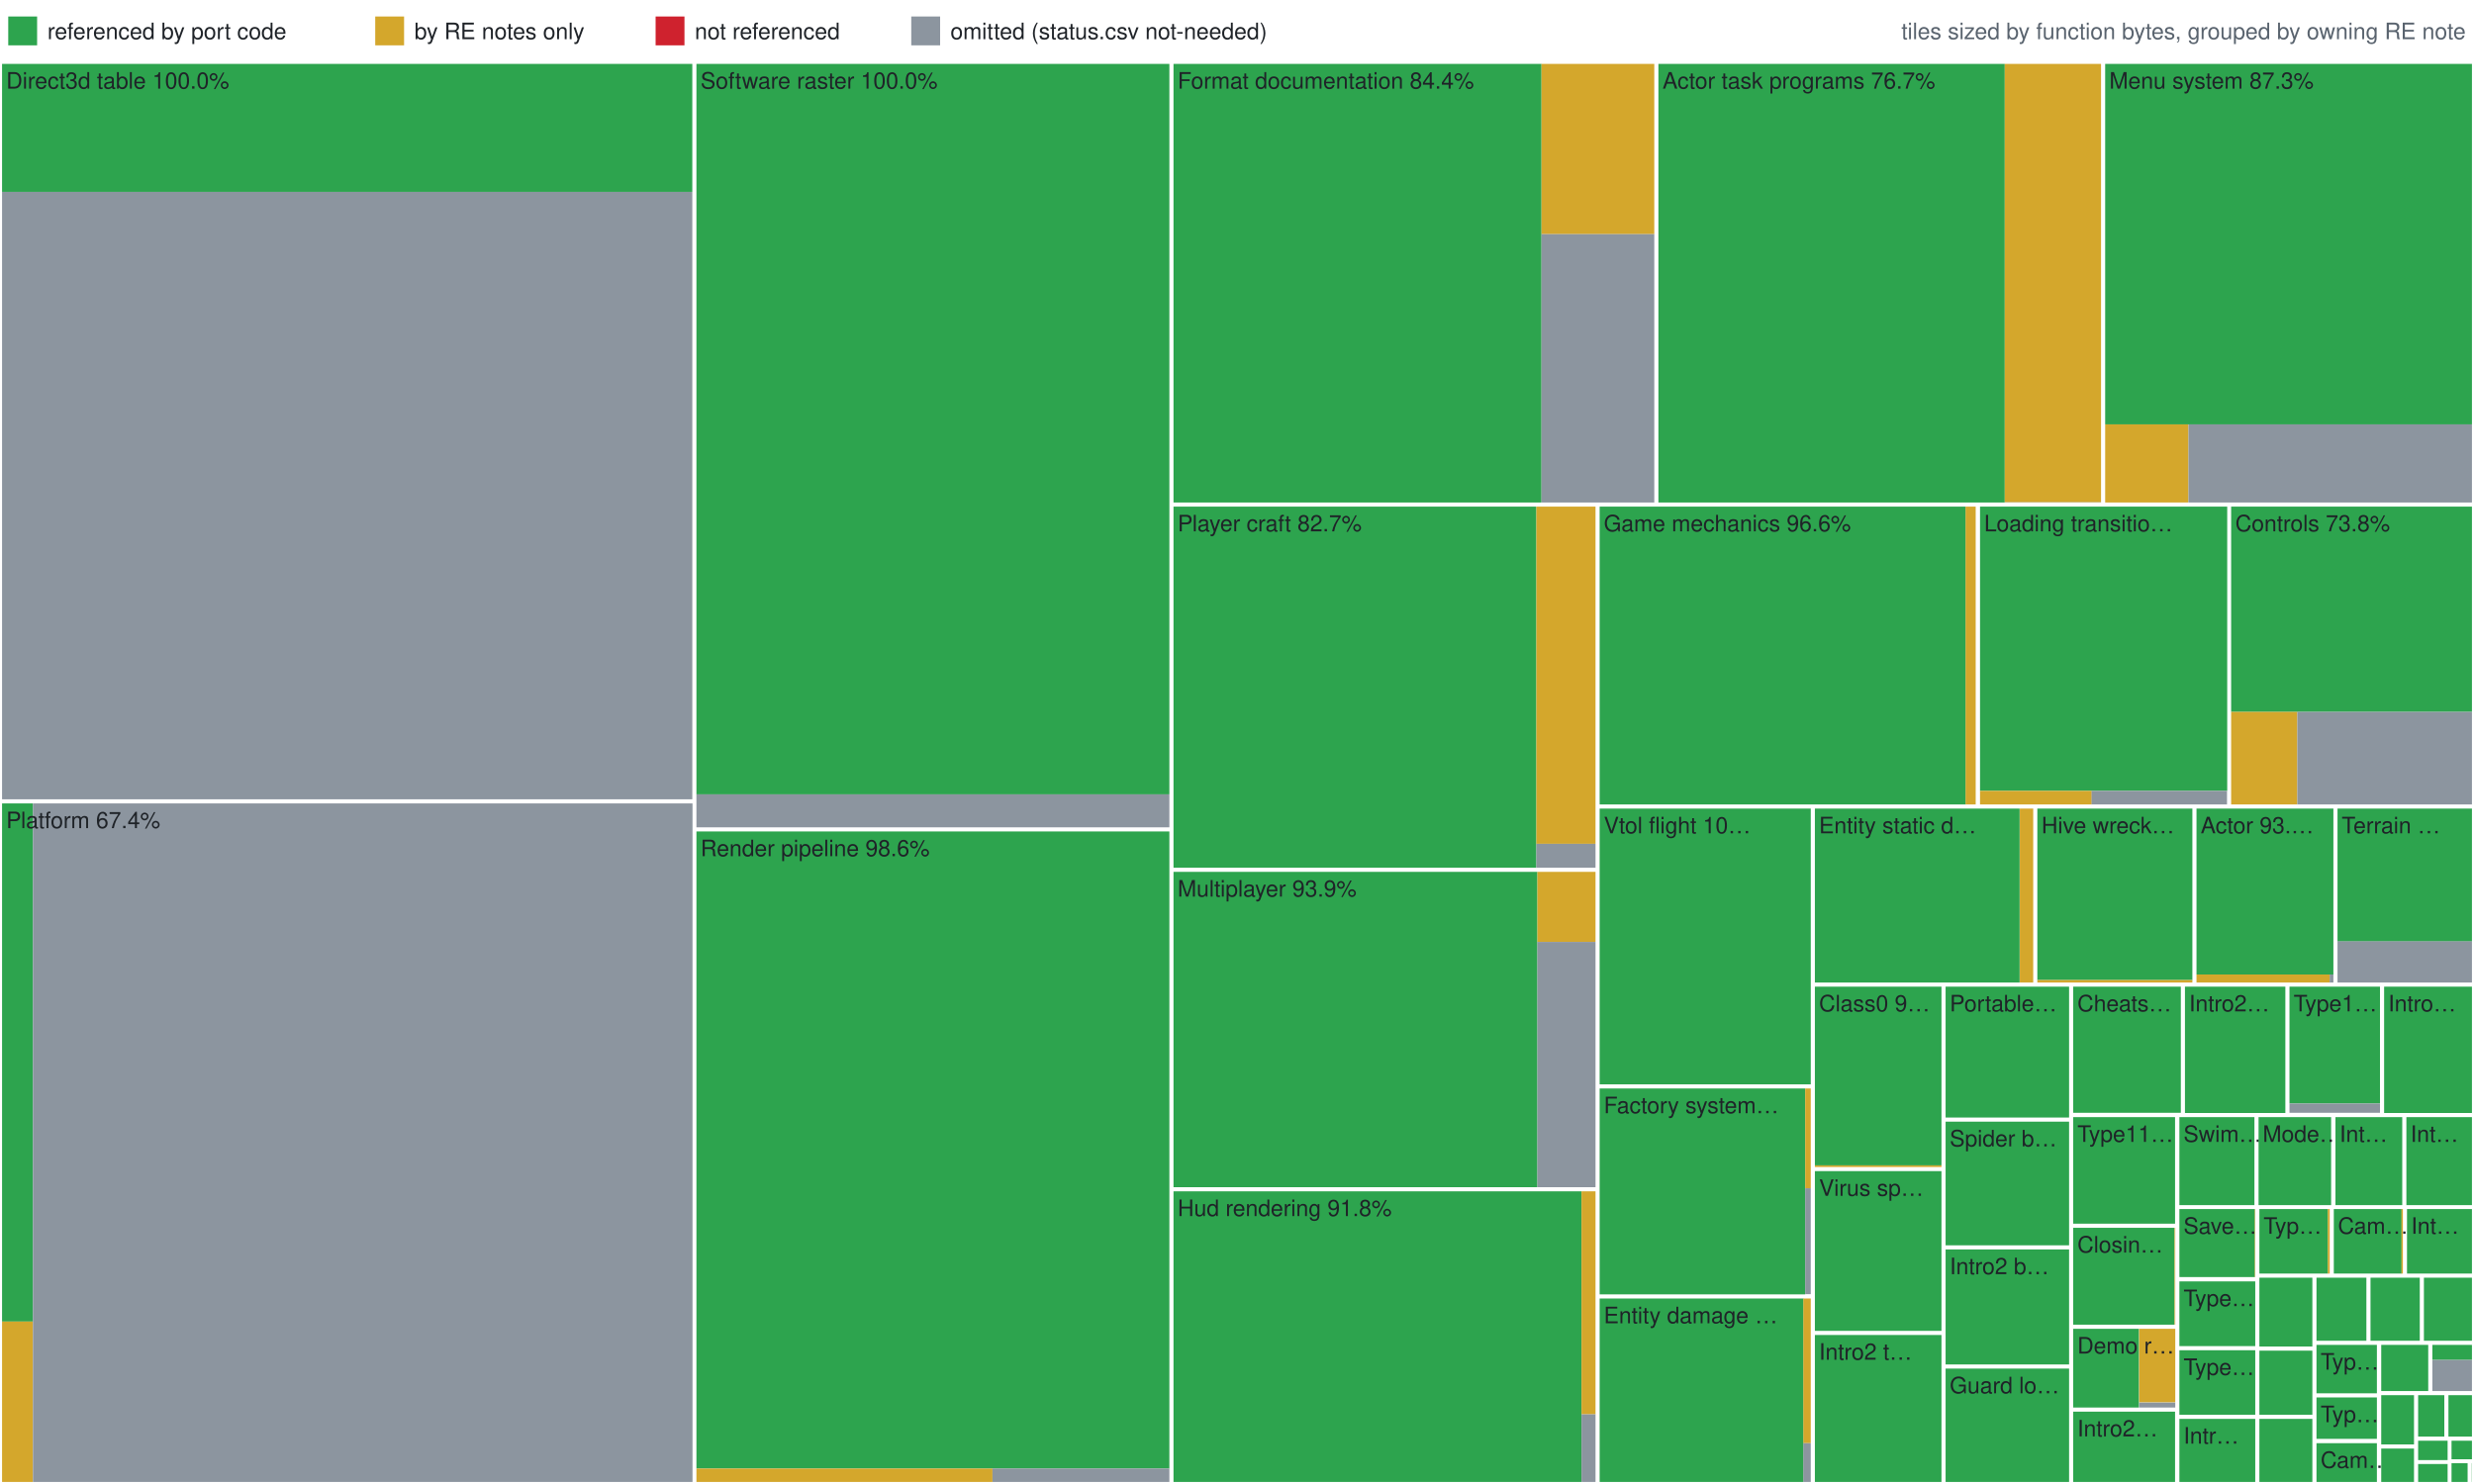
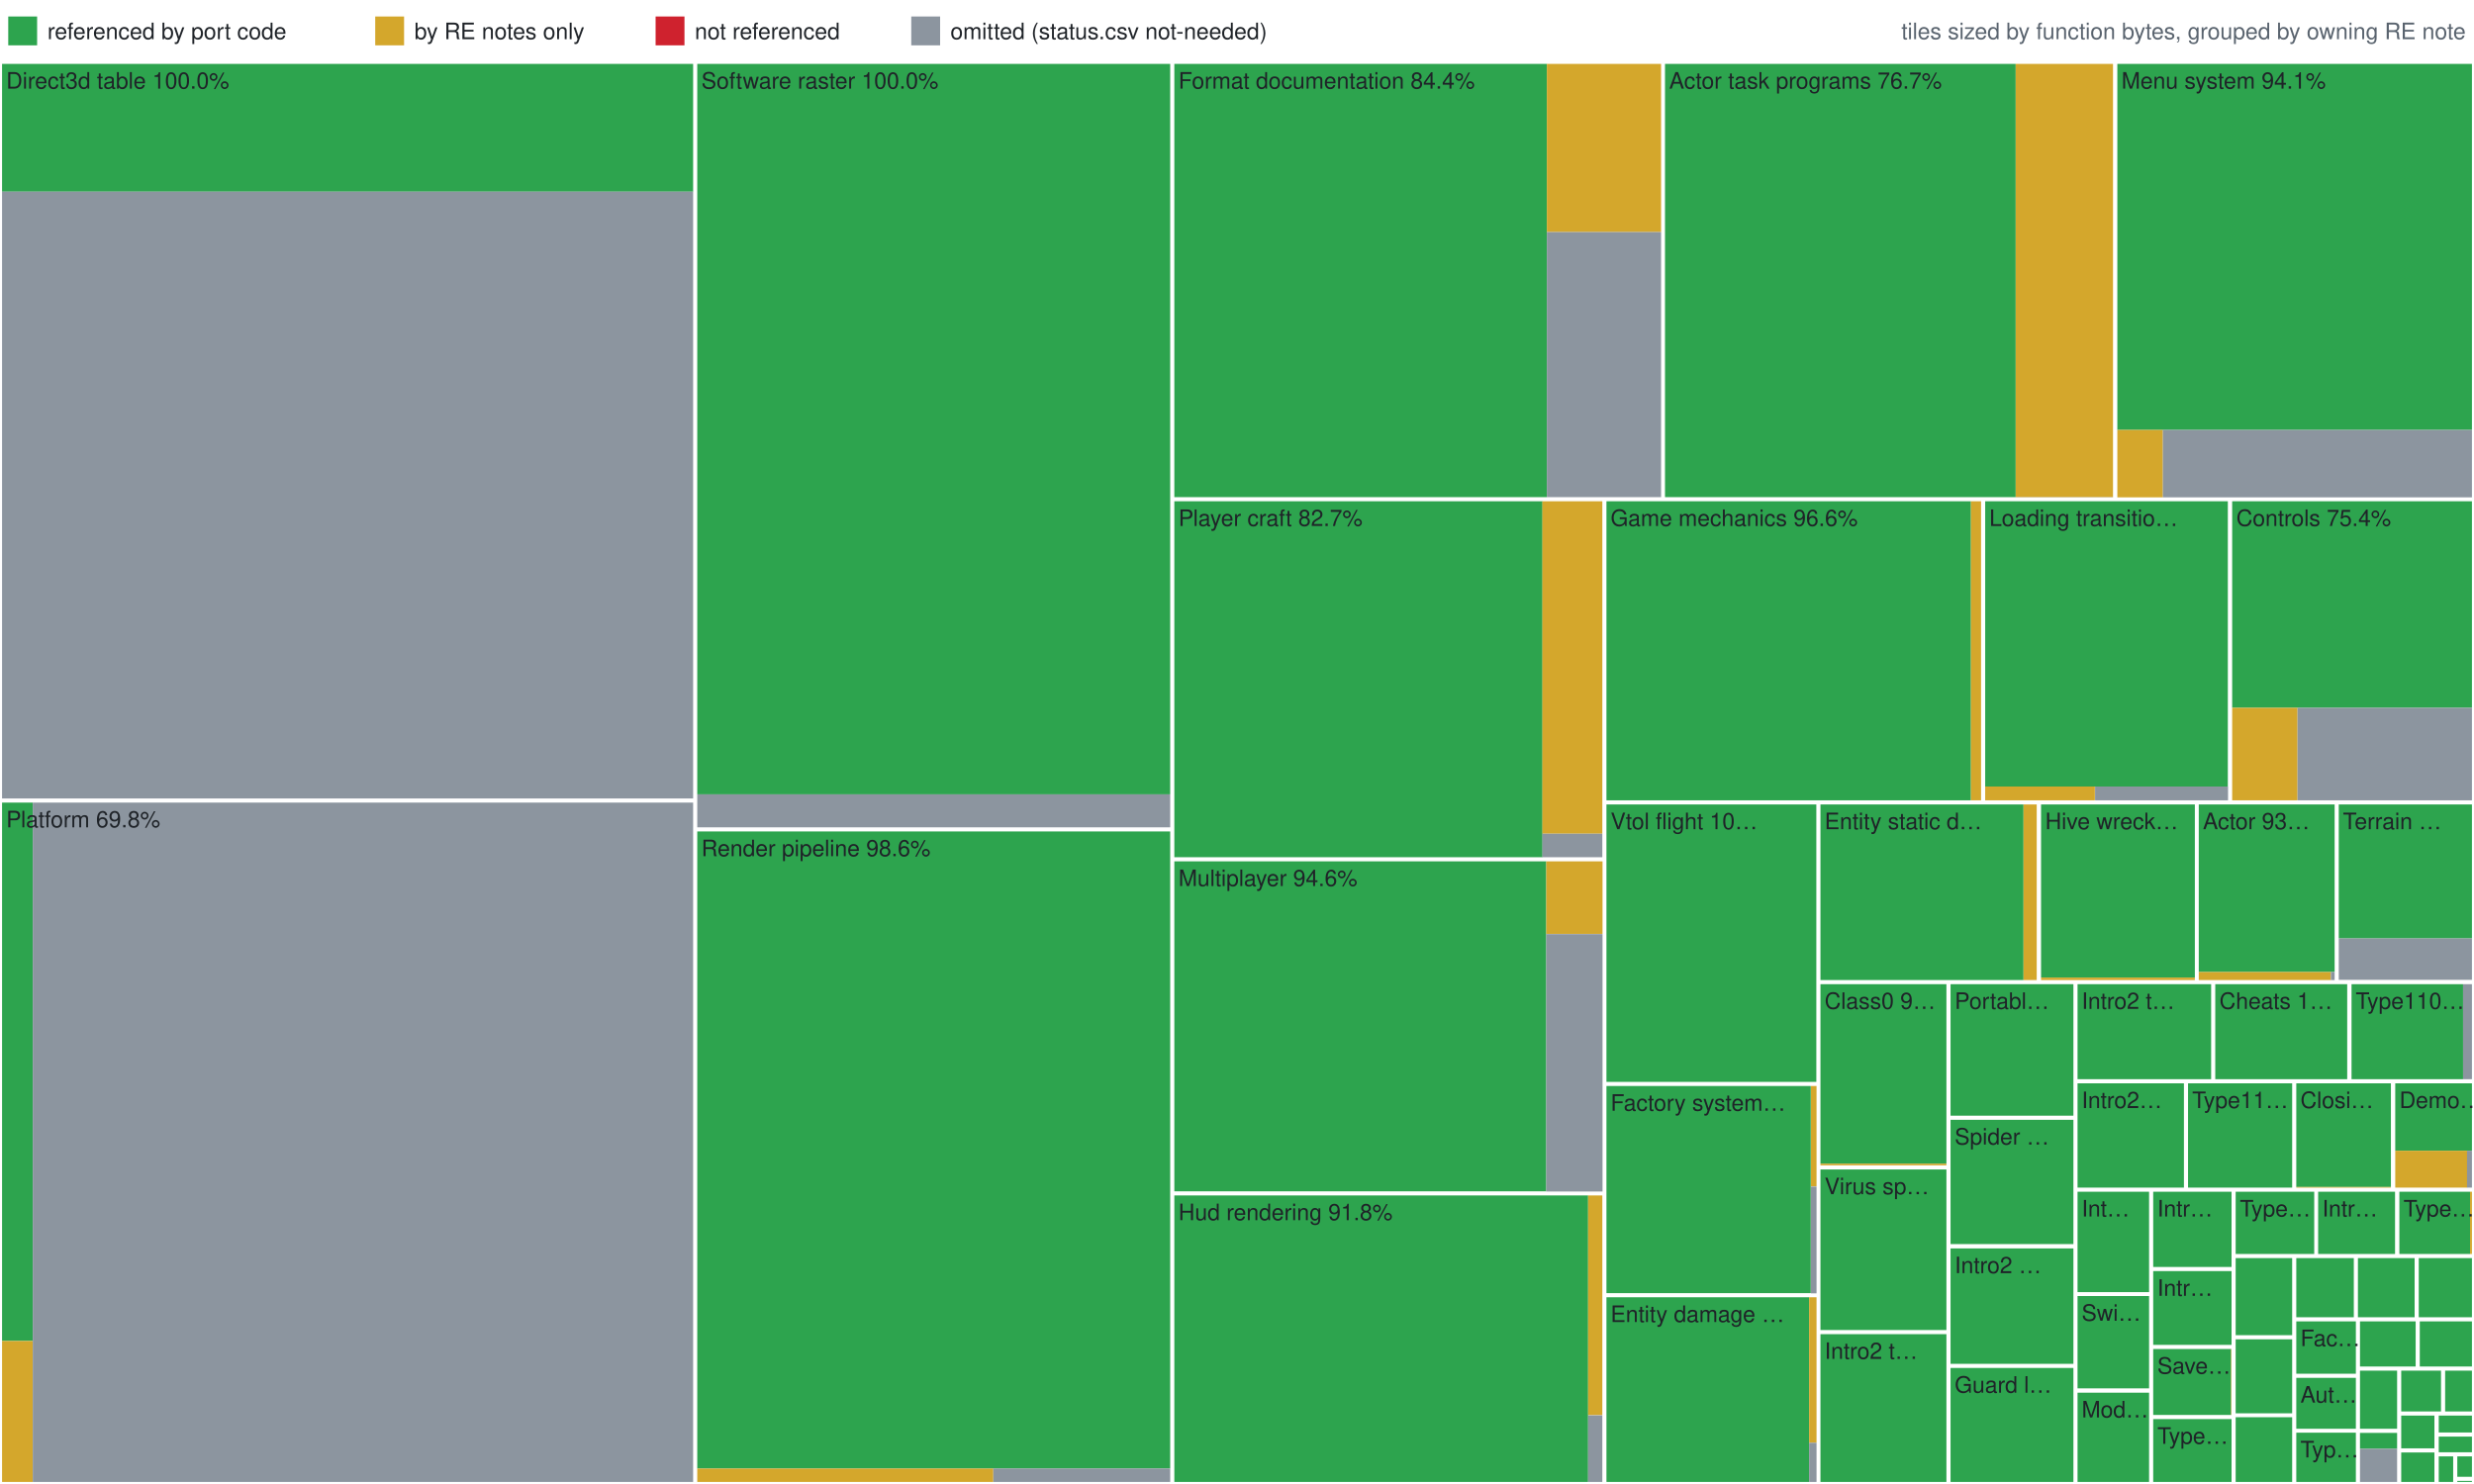
<svg xmlns="http://www.w3.org/2000/svg" width="1200" height="720" viewBox="0 0 1200 720" font-family="Segoe UI, Helvetica, Arial, sans-serif" font-size="11">
  <rect width="1200" height="720" fill="#ffffff" />
  <rect x="4" y="8" width="14" height="14" fill="#2da44e" />
  <text x="23" y="19" fill="#1f2328">referenced by port code</text>
  <rect x="182" y="8" width="14" height="14" fill="#d4a72c" />
  <text x="201" y="19" fill="#1f2328">by RE notes only</text>
  <rect x="318" y="8" width="14" height="14" fill="#cf222e" />
  <text x="337" y="19" fill="#1f2328">not referenced</text>
  <rect x="442" y="8" width="14" height="14" fill="#8c959f" />
  <text x="461" y="19" fill="#1f2328">omitted (status.csv not-needed)</text>
  <text x="1196" y="19" fill="#59636e" text-anchor="end">tiles sized by function bytes, grouped by owning RE note</text>
  <g>
-     <rect x="1" y="31" width="334.8" height="62.1" fill="#2da44e" />
-     <rect x="1" y="93.1" width="334.8" height="294.7" fill="#8c959f" />
+     <rect x="1" y="31" width="335.2" height="62" fill="#2da44e" />
+     <rect x="1" y="93" width="335.2" height="294.4" fill="#8c959f" />
    <text x="3" y="43" fill="#1f2328">Direct3d table 100.0%</text>
  </g>
  <g>
-     <rect x="1" y="389.8" width="15" height="251.4" fill="#2da44e" />
-     <rect x="1" y="641.2" width="15" height="77.8" fill="#d4a72c" />
-     <rect x="16" y="389.8" width="319.9" height="329.2" fill="#8c959f" />
-     <text x="3" y="401.8" fill="#1f2328">Platform 67.4%</text>
-   </g>
-   <g>
-     <rect x="337.8" y="31" width="229.4" height="354.4" fill="#2da44e" />
-     <rect x="337.8" y="385.4" width="229.4" height="16" fill="#8c959f" />
-     <text x="339.8" y="43" fill="#1f2328">Software raster 100.0%</text>
-   </g>
-   <g>
-     <rect x="337.8" y="403.4" width="229.4" height="309.1" fill="#2da44e" />
-     <rect x="337.8" y="712.5" width="143.6" height="6.5" fill="#d4a72c" />
-     <rect x="481.4" y="712.5" width="85.8" height="6.5" fill="#8c959f" />
-     <text x="339.8" y="415.4" fill="#1f2328">Render pipeline 98.6%</text>
-   </g>
-   <g>
-     <rect x="569.2" y="31" width="178.5" height="212.8" fill="#2da44e" />
-     <rect x="747.7" y="31" width="54.7" height="82.6" fill="#d4a72c" />
-     <rect x="747.7" y="113.6" width="54.7" height="130.2" fill="#8c959f" />
-     <text x="571.2" y="43" fill="#1f2328">Format documentation 84.4%</text>
-   </g>
-   <g>
-     <rect x="804.4" y="31" width="168" height="212.8" fill="#2da44e" />
-     <rect x="972.4" y="31" width="46.7" height="212.7" fill="#d4a72c" />
-     <rect x="972.4" y="243.7" width="46.7" height="0.1" fill="#8c959f" />
-     <text x="806.4" y="43" fill="#1f2328">Actor task programs 76.7%</text>
-   </g>
-   <g>
-     <rect x="1021.1" y="31" width="177.9" height="174.9" fill="#2da44e" />
-     <rect x="1021.1" y="205.9" width="40.4" height="37.9" fill="#d4a72c" />
-     <rect x="1061.5" y="205.9" width="137.5" height="37.9" fill="#8c959f" />
-     <text x="1023.1" y="43" fill="#1f2328">Menu system 87.3%</text>
-   </g>
-   <g>
-     <rect x="569.2" y="245.8" width="176" height="175.2" fill="#2da44e" />
-     <rect x="745.2" y="245.8" width="28.7" height="163.6" fill="#d4a72c" />
-     <rect x="745.2" y="409.4" width="28.7" height="11.6" fill="#8c959f" />
-     <text x="571.2" y="257.8" fill="#1f2328">Player craft 82.7%</text>
-   </g>
-   <g>
-     <rect x="569.2" y="423" width="176.5" height="153" fill="#2da44e" />
-     <rect x="745.7" y="423" width="28.2" height="34" fill="#d4a72c" />
-     <rect x="745.7" y="457" width="28.2" height="119" fill="#8c959f" />
-     <text x="571.2" y="435" fill="#1f2328">Multiplayer 93.9%</text>
-   </g>
-   <g>
-     <rect x="569.2" y="578" width="197.9" height="141" fill="#2da44e" />
-     <rect x="767.1" y="578" width="6.8" height="108.2" fill="#d4a72c" />
-     <rect x="767.1" y="686.2" width="6.8" height="32.8" fill="#8c959f" />
-     <text x="571.2" y="590" fill="#1f2328">Hud rendering 91.8%</text>
-   </g>
-   <g>
-     <rect x="775.9" y="245.8" width="177.6" height="144.5" fill="#2da44e" />
-     <rect x="953.4" y="245.8" width="4.9" height="144.5" fill="#d4a72c" />
-     <text x="777.9" y="257.8" fill="#1f2328">Game mechanics 96.6%</text>
-   </g>
-   <g>
-     <rect x="960.4" y="245.8" width="119.9" height="137.9" fill="#2da44e" />
-     <rect x="960.4" y="383.7" width="54.2" height="6.6" fill="#d4a72c" />
-     <rect x="1014.5" y="383.7" width="65.7" height="6.6" fill="#8c959f" />
-     <text x="962.4" y="257.8" fill="#1f2328">Loading transitio…</text>
-   </g>
-   <g>
-     <rect x="1082.2" y="245.8" width="116.8" height="99.6" fill="#2da44e" />
-     <rect x="1082.2" y="345.4" width="32.1" height="44.9" fill="#d4a72c" />
-     <rect x="1114.3" y="345.4" width="84.7" height="44.9" fill="#8c959f" />
-     <text x="1084.2" y="257.8" fill="#1f2328">Controls 73.8%</text>
-   </g>
-   <g>
-     <rect x="775.9" y="392.3" width="102.4" height="133.8" fill="#2da44e" />
-     <text x="777.9" y="404.3" fill="#1f2328">Vtol flight 10…</text>
-   </g>
-   <g>
-     <rect x="775.9" y="528.1" width="99.7" height="99.9" fill="#2da44e" />
-     <rect x="875.6" y="528.1" width="2.7" height="48.4" fill="#d4a72c" />
-     <rect x="875.6" y="576.5" width="2.7" height="51.4" fill="#8c959f" />
-     <text x="777.9" y="540.1" fill="#1f2328">Factory system…</text>
-   </g>
-   <g>
-     <rect x="775.9" y="630" width="98.9" height="89" fill="#2da44e" />
-     <rect x="874.7" y="630" width="3.6" height="70.2" fill="#d4a72c" />
-     <rect x="874.7" y="700.2" width="3.6" height="18.8" fill="#8c959f" />
-     <text x="777.9" y="642" fill="#1f2328">Entity damage …</text>
-   </g>
-   <g>
-     <rect x="880.3" y="392.3" width="99.3" height="84.4" fill="#2da44e" />
-     <rect x="979.7" y="392.3" width="6.5" height="84.4" fill="#d4a72c" />
-     <text x="882.3" y="404.3" fill="#1f2328">Entity static d…</text>
-   </g>
-   <g>
-     <rect x="988.2" y="392.3" width="75.2" height="83.2" fill="#2da44e" />
-     <rect x="988.2" y="475.5" width="75.2" height="1.2" fill="#d4a72c" />
-     <text x="990.2" y="404.3" fill="#1f2328">Hive wreck…</text>
-   </g>
-   <g>
-     <rect x="1065.4" y="392.3" width="66.4" height="80.5" fill="#2da44e" />
-     <rect x="1065.4" y="472.8" width="64.7" height="3.9" fill="#d4a72c" />
-     <rect x="1130" y="472.8" width="1.8" height="3.9" fill="#8c959f" />
-     <text x="1067.4" y="404.3" fill="#1f2328">Actor 93.…</text>
-   </g>
-   <g>
-     <rect x="1133.8" y="392.3" width="65.2" height="64.5" fill="#2da44e" />
-     <rect x="1133.8" y="456.7" width="65.2" height="20" fill="#8c959f" />
-     <text x="1135.8" y="404.3" fill="#1f2328">Terrain …</text>
-   </g>
-   <g>
-     <rect x="880.3" y="478.7" width="61.4" height="86.7" fill="#2da44e" />
-     <rect x="880.3" y="565.4" width="61.4" height="0.8" fill="#d4a72c" />
-     <text x="882.3" y="490.7" fill="#1f2328">Class0 9…</text>
-   </g>
-   <g>
-     <rect x="880.3" y="568.2" width="61.4" height="77.5" fill="#2da44e" />
-     <text x="882.3" y="580.2" fill="#1f2328">Virus sp…</text>
-   </g>
-   <g>
-     <rect x="880.3" y="647.7" width="61.4" height="71.3" fill="#2da44e" />
-     <text x="882.3" y="659.7" fill="#1f2328">Intro2 t…</text>
-   </g>
-   <g>
-     <rect x="943.7" y="478.7" width="59.9" height="63.5" fill="#2da44e" />
-     <text x="945.7" y="490.7" fill="#1f2328">Portable…</text>
-   </g>
-   <g>
-     <rect x="943.7" y="544.2" width="59.9" height="60" fill="#2da44e" />
-     <text x="945.7" y="556.2" fill="#1f2328">Spider b…</text>
-   </g>
-   <g>
-     <rect x="943.7" y="606.2" width="59.9" height="55.8" fill="#2da44e" />
-     <text x="945.7" y="618.2" fill="#1f2328">Intro2 b…</text>
-   </g>
-   <g>
-     <rect x="943.7" y="664" width="59.9" height="55" fill="#2da44e" />
-     <text x="945.7" y="676" fill="#1f2328">Guard lo…</text>
-   </g>
-   <g>
-     <rect x="1005.6" y="478.7" width="52.2" height="61.2" fill="#2da44e" />
-     <rect x="1005.6" y="539.9" width="52.2" height="0" fill="#8c959f" />
-     <text x="1007.6" y="490.7" fill="#1f2328">Cheats…</text>
-   </g>
-   <g>
-     <rect x="1059.8" y="478.7" width="48.7" height="61.3" fill="#2da44e" />
-     <text x="1061.8" y="490.7" fill="#1f2328">Intro2…</text>
-   </g>
-   <g>
-     <rect x="1110.5" y="478.7" width="43.9" height="56.7" fill="#2da44e" />
-     <rect x="1110.5" y="535.4" width="43.9" height="4.5" fill="#8c959f" />
-     <text x="1112.5" y="490.7" fill="#1f2328">Type1…</text>
-   </g>
-   <g>
-     <rect x="1156.4" y="478.7" width="42.6" height="61.3" fill="#2da44e" />
-     <text x="1158.4" y="490.7" fill="#1f2328">Intro…</text>
-   </g>
-   <g>
-     <rect x="1005.6" y="542" width="49.4" height="51.7" fill="#2da44e" />
-     <text x="1007.6" y="554" fill="#1f2328">Type11…</text>
-   </g>
-   <g>
-     <rect x="1005.6" y="595.7" width="49.1" height="47" fill="#2da44e" />
-     <rect x="1054.8" y="595.7" width="0.3" height="47" fill="#d4a72c" />
-     <text x="1007.6" y="607.7" fill="#1f2328">Closin…</text>
-   </g>
-   <g>
-     <rect x="1005.6" y="644.7" width="31.9" height="38.2" fill="#2da44e" />
-     <rect x="1037.6" y="644.7" width="17.5" height="35.7" fill="#d4a72c" />
-     <rect x="1037.6" y="680.5" width="17.5" height="2.4" fill="#8c959f" />
-     <text x="1007.6" y="656.7" fill="#1f2328">Demo r…</text>
-   </g>
-   <g>
-     <rect x="1005.6" y="684.9" width="49.4" height="34.1" fill="#2da44e" />
-     <text x="1007.6" y="696.9" fill="#1f2328">Intro2…</text>
-   </g>
-   <g>
-     <rect x="1057.1" y="542" width="36.4" height="42.7" fill="#2da44e" />
-     <text x="1059.1" y="554" fill="#1f2328">Swim…</text>
-   </g>
-   <g>
-     <rect x="1095.5" y="542" width="35.2" height="42.7" fill="#2da44e" />
-     <text x="1097.5" y="554" fill="#1f2328">Mode…</text>
-   </g>
-   <g>
-     <rect x="1132.8" y="542" width="32.4" height="42.7" fill="#2da44e" />
-     <text x="1134.8" y="554" fill="#1f2328">Int…</text>
-   </g>
-   <g>
-     <rect x="1167.2" y="542" width="31.8" height="42.7" fill="#2da44e" />
-     <text x="1169.2" y="554" fill="#1f2328">Int…</text>
-   </g>
-   <g>
-     <rect x="1057.1" y="586.6" width="36.6" height="33" fill="#2da44e" />
-     <rect x="1093.7" y="586.6" width="0.2" height="33" fill="#d4a72c" />
-     <text x="1059.1" y="598.6" fill="#1f2328">Save…</text>
-   </g>
-   <g>
-     <rect x="1057.1" y="621.7" width="36.8" height="31.4" fill="#2da44e" />
-     <text x="1059.1" y="633.7" fill="#1f2328">Type…</text>
-   </g>
-   <g>
-     <rect x="1057.1" y="655.1" width="36.8" height="31.3" fill="#2da44e" />
-     <text x="1059.1" y="667.1" fill="#1f2328">Type…</text>
-   </g>
-   <g>
-     <rect x="1057.1" y="688.4" width="36.8" height="30.6" fill="#2da44e" />
-     <text x="1059.1" y="700.4" fill="#1f2328">Intr…</text>
-   </g>
-   <g>
-     <rect x="1095.9" y="586.6" width="33.2" height="31.3" fill="#2da44e" />
-     <rect x="1129.1" y="586.6" width="0.9" height="31.3" fill="#d4a72c" />
-     <text x="1097.9" y="598.6" fill="#1f2328">Typ…</text>
-   </g>
-   <g>
-     <rect x="1132" y="586.6" width="32.9" height="31.3" fill="#2da44e" />
-     <rect x="1164.8" y="586.6" width="0.7" height="31.3" fill="#d4a72c" />
-     <text x="1134" y="598.6" fill="#1f2328">Cam…</text>
-   </g>
-   <g>
-     <rect x="1167.5" y="586.6" width="31.5" height="31.3" fill="#2da44e" />
-     <text x="1169.5" y="598.6" fill="#1f2328">Int…</text>
-   </g>
-   <g>
-     <rect x="1095.9" y="619.9" width="25.7" height="33.4" fill="#2da44e" />
-   </g>
-   <g>
-     <rect x="1095.9" y="655.3" width="25.7" height="31.1" fill="#2da44e" />
-   </g>
-   <g>
-     <rect x="1095.9" y="688.4" width="25.7" height="30.6" fill="#2da44e" />
-   </g>
-   <g>
-     <rect x="1123.6" y="619.9" width="24.2" height="30.6" fill="#2da44e" />
-   </g>
-   <g>
-     <rect x="1149.8" y="619.9" width="23.9" height="30.6" fill="#2da44e" />
-   </g>
-   <g>
-     <rect x="1175.7" y="619.9" width="23.3" height="30.6" fill="#2da44e" />
-   </g>
-   <g>
-     <rect x="1123.6" y="652.5" width="29.3" height="23.5" fill="#2da44e" />
-     <text x="1125.6" y="664.5" fill="#1f2328">Typ…</text>
-   </g>
-   <g>
-     <rect x="1123.6" y="678" width="29.3" height="20.1" fill="#2da44e" />
-     <text x="1125.6" y="690" fill="#1f2328">Typ…</text>
-   </g>
-   <g>
-     <rect x="1123.6" y="700.2" width="29.3" height="18.8" fill="#2da44e" />
-     <text x="1125.6" y="712.2" fill="#1f2328">Cam…</text>
-   </g>
-   <g>
-     <rect x="1155" y="652.5" width="22.8" height="22.4" fill="#2da44e" />
-   </g>
-   <g>
-     <rect x="1179.8" y="652.5" width="19.2" height="7.3" fill="#2da44e" />
-     <rect x="1179.8" y="659.8" width="19.2" height="15.1" fill="#8c959f" />
-   </g>
-   <g>
-     <rect x="1155" y="676.9" width="15.9" height="23.9" fill="#2da44e" />
-   </g>
-   <g>
-     <rect x="1155" y="702.8" width="15.9" height="16.2" fill="#2da44e" />
-   </g>
-   <g>
-     <rect x="1172.9" y="676.9" width="12.7" height="20.1" fill="#2da44e" />
-   </g>
-   <g>
-     <rect x="1187.6" y="676.9" width="11.4" height="20.1" fill="#2da44e" />
-   </g>
-   <g>
-     <rect x="1172.9" y="699" width="14.3" height="9.4" fill="#2da44e" />
-   </g>
-   <g>
-     <rect x="1172.9" y="710.3" width="14.3" height="8.7" fill="#2da44e" />
-   </g>
-   <g>
-     <rect x="1189.1" y="699" width="9.9" height="9" fill="#2da44e" />
-   </g>
-   <g>
-     <rect x="1189.1" y="709.9" width="7.8" height="9.1" fill="#2da44e" />
-   </g>
-   <g>
-     <rect x="1198.9" y="709.9" width="0.1" height="9.1" fill="#2da44e" />
+     <rect x="1" y="389.4" width="14.9" height="261.2" fill="#2da44e" />
+     <rect x="1" y="650.6" width="14.9" height="68.4" fill="#d4a72c" />
+     <rect x="15.9" y="389.4" width="320.3" height="329.6" fill="#8c959f" />
+     <text x="3" y="401.4" fill="#1f2328">Platform 69.8%</text>
+   </g>
+   <g>
+     <rect x="338.2" y="31" width="229.4" height="354.4" fill="#2da44e" />
+     <rect x="338.2" y="385.4" width="229.4" height="16" fill="#8c959f" />
+     <text x="340.2" y="43" fill="#1f2328">Software raster 100.0%</text>
+   </g>
+   <g>
+     <rect x="338.2" y="403.4" width="229.4" height="309.1" fill="#2da44e" />
+     <rect x="338.2" y="712.5" width="143.6" height="6.5" fill="#d4a72c" />
+     <rect x="481.8" y="712.5" width="85.8" height="6.5" fill="#8c959f" />
+     <text x="340.2" y="415.4" fill="#1f2328">Render pipeline 98.6%</text>
+   </g>
+   <g>
+     <rect x="569.6" y="31" width="180.7" height="210.2" fill="#2da44e" />
+     <rect x="750.3" y="31" width="55.4" height="81.6" fill="#d4a72c" />
+     <rect x="750.3" y="112.6" width="55.4" height="128.6" fill="#8c959f" />
+     <text x="571.6" y="43" fill="#1f2328">Format documentation 84.4%</text>
+   </g>
+   <g>
+     <rect x="807.6" y="31" width="170.1" height="210.2" fill="#2da44e" />
+     <rect x="977.7" y="31" width="47.2" height="210.2" fill="#d4a72c" />
+     <rect x="977.7" y="241.2" width="47.2" height="0.1" fill="#8c959f" />
+     <text x="809.6" y="43" fill="#1f2328">Actor task programs 76.7%</text>
+   </g>
+   <g>
+     <rect x="1027" y="31" width="172" height="177.6" fill="#2da44e" />
+     <rect x="1027" y="208.6" width="22.1" height="32.7" fill="#d4a72c" />
+     <rect x="1049.1" y="208.6" width="149.9" height="32.7" fill="#8c959f" />
+     <text x="1029" y="43" fill="#1f2328">Menu system 94.1%</text>
+   </g>
+   <g>
+     <rect x="569.6" y="243.2" width="178.6" height="172.7" fill="#2da44e" />
+     <rect x="748.1" y="243.2" width="29.1" height="161.3" fill="#d4a72c" />
+     <rect x="748.1" y="404.5" width="29.1" height="11.4" fill="#8c959f" />
+     <text x="571.6" y="255.2" fill="#1f2328">Player craft 82.7%</text>
+   </g>
+   <g>
+     <rect x="569.6" y="417.9" width="180.4" height="160.1" fill="#2da44e" />
+     <rect x="750" y="417.9" width="27.3" height="35.2" fill="#d4a72c" />
+     <rect x="750" y="453.2" width="27.3" height="124.9" fill="#8c959f" />
+     <text x="571.6" y="429.9" fill="#1f2328">Multiplayer 94.6%</text>
+   </g>
+   <g>
+     <rect x="569.6" y="580" width="200.7" height="139" fill="#2da44e" />
+     <rect x="770.3" y="580" width="6.9" height="106.6" fill="#d4a72c" />
+     <rect x="770.3" y="686.7" width="6.9" height="32.3" fill="#8c959f" />
+     <text x="571.6" y="592" fill="#1f2328">Hud rendering 91.8%</text>
+   </g>
+   <g>
+     <rect x="779.2" y="243.2" width="176.8" height="145.1" fill="#2da44e" />
+     <rect x="956" y="243.2" width="4.9" height="145.1" fill="#d4a72c" />
+     <text x="781.2" y="255.2" fill="#1f2328">Game mechanics 96.6%</text>
+   </g>
+   <g>
+     <rect x="962.9" y="243.2" width="117.7" height="138.4" fill="#2da44e" />
+     <rect x="962.9" y="381.6" width="53.2" height="6.7" fill="#d4a72c" />
+     <rect x="1016.2" y="381.6" width="64.5" height="6.7" fill="#8c959f" />
+     <text x="964.9" y="255.2" fill="#1f2328">Loading transitio…</text>
+   </g>
+   <g>
+     <rect x="1082.7" y="243.2" width="116.3" height="100.2" fill="#2da44e" />
+     <rect x="1082.7" y="343.4" width="31.7" height="44.9" fill="#d4a72c" />
+     <rect x="1114.4" y="343.4" width="84.6" height="44.9" fill="#8c959f" />
+     <text x="1084.7" y="255.2" fill="#1f2328">Controls 75.4%</text>
+   </g>
+   <g>
+     <rect x="779.2" y="390.3" width="101.8" height="134.6" fill="#2da44e" />
+     <text x="781.2" y="402.3" fill="#1f2328">Vtol flight 10…</text>
+   </g>
+   <g>
+     <rect x="779.2" y="526.9" width="99.1" height="100.5" fill="#2da44e" />
+     <rect x="878.4" y="526.9" width="2.7" height="48.7" fill="#d4a72c" />
+     <rect x="878.4" y="575.7" width="2.7" height="51.8" fill="#8c959f" />
+     <text x="781.2" y="538.9" fill="#1f2328">Factory system…</text>
+   </g>
+   <g>
+     <rect x="779.2" y="629.4" width="98.3" height="89.6" fill="#2da44e" />
+     <rect x="877.5" y="629.4" width="3.6" height="70.6" fill="#d4a72c" />
+     <rect x="877.5" y="700" width="3.6" height="19" fill="#8c959f" />
+     <text x="781.2" y="641.4" fill="#1f2328">Entity damage …</text>
+   </g>
+   <g>
+     <rect x="883" y="390.3" width="98.5" height="85.2" fill="#2da44e" />
+     <rect x="981.5" y="390.3" width="6.4" height="85.2" fill="#d4a72c" />
+     <text x="885" y="402.3" fill="#1f2328">Entity static d…</text>
+   </g>
+   <g>
+     <rect x="990" y="390.3" width="74.6" height="84" fill="#2da44e" />
+     <rect x="990" y="474.3" width="74.6" height="1.2" fill="#d4a72c" />
+     <text x="992" y="402.3" fill="#1f2328">Hive wreck…</text>
+   </g>
+   <g>
+     <rect x="1066.5" y="390.3" width="65.9" height="81.3" fill="#2da44e" />
+     <rect x="1066.5" y="471.6" width="64.1" height="3.9" fill="#d4a72c" />
+     <rect x="1130.6" y="471.6" width="1.8" height="3.9" fill="#8c959f" />
+     <text x="1068.5" y="402.3" fill="#1f2328">Actor 93…</text>
+   </g>
+   <g>
+     <rect x="1134.4" y="390.3" width="64.6" height="65" fill="#2da44e" />
+     <rect x="1134.4" y="455.3" width="64.6" height="20.1" fill="#8c959f" />
+     <text x="1136.4" y="402.3" fill="#1f2328">Terrain …</text>
+   </g>
+   <g>
+     <rect x="883" y="477.5" width="61.1" height="87.1" fill="#2da44e" />
+     <rect x="883" y="564.6" width="61.1" height="0.8" fill="#d4a72c" />
+     <text x="885" y="489.5" fill="#1f2328">Class0 9…</text>
+   </g>
+   <g>
+     <rect x="883" y="567.4" width="61.1" height="77.9" fill="#2da44e" />
+     <text x="885" y="579.4" fill="#1f2328">Virus sp…</text>
+   </g>
+   <g>
+     <rect x="883" y="647.3" width="61.1" height="71.7" fill="#2da44e" />
+     <text x="885" y="659.3" fill="#1f2328">Intro2 t…</text>
+   </g>
+   <g>
+     <rect x="946.1" y="477.5" width="59.6" height="63.8" fill="#2da44e" />
+     <text x="948.1" y="489.5" fill="#1f2328">Portabl…</text>
+   </g>
+   <g>
+     <rect x="946.1" y="543.3" width="59.6" height="60.3" fill="#2da44e" />
+     <text x="948.1" y="555.3" fill="#1f2328">Spider …</text>
+   </g>
+   <g>
+     <rect x="946.1" y="605.7" width="59.6" height="56" fill="#2da44e" />
+     <text x="948.1" y="617.7" fill="#1f2328">Intro2 …</text>
+   </g>
+   <g>
+     <rect x="946.1" y="663.7" width="59.6" height="55.3" fill="#2da44e" />
+     <text x="948.1" y="675.7" fill="#1f2328">Guard l…</text>
+   </g>
+   <g>
+     <rect x="1007.7" y="477.5" width="64.8" height="46.1" fill="#2da44e" />
+     <text x="1009.7" y="489.5" fill="#1f2328">Intro2 t…</text>
+   </g>
+   <g>
+     <rect x="1074.5" y="477.5" width="64" height="46.1" fill="#2da44e" />
+     <rect x="1138.5" y="477.5" width="0" height="46.1" fill="#8c959f" />
+     <text x="1076.5" y="489.5" fill="#1f2328">Cheats 1…</text>
+   </g>
+   <g>
+     <rect x="1140.6" y="477.5" width="54.1" height="46.1" fill="#2da44e" />
+     <rect x="1194.7" y="477.5" width="4.3" height="46.1" fill="#8c959f" />
+     <text x="1142.6" y="489.5" fill="#1f2328">Type110…</text>
+   </g>
+   <g>
+     <rect x="1007.7" y="525.6" width="51.6" height="50.6" fill="#2da44e" />
+     <text x="1009.7" y="537.6" fill="#1f2328">Intro2…</text>
+   </g>
+   <g>
+     <rect x="1061.3" y="525.6" width="50.5" height="50.6" fill="#2da44e" />
+     <text x="1063.3" y="537.6" fill="#1f2328">Type11…</text>
+   </g>
+   <g>
+     <rect x="1113.8" y="525.6" width="45.9" height="50.3" fill="#2da44e" />
+     <rect x="1113.8" y="575.9" width="45.9" height="0.3" fill="#d4a72c" />
+     <text x="1115.8" y="537.6" fill="#1f2328">Closi…</text>
+   </g>
+   <g>
+     <rect x="1161.8" y="525.6" width="37.2" height="32.7" fill="#2da44e" />
+     <rect x="1161.8" y="558.3" width="34.9" height="17.9" fill="#d4a72c" />
+     <rect x="1196.6" y="558.3" width="2.4" height="17.9" fill="#8c959f" />
+     <text x="1163.8" y="537.6" fill="#1f2328">Demo…</text>
+   </g>
+   <g>
+     <rect x="1007.7" y="578.2" width="34.7" height="48.7" fill="#2da44e" />
+     <text x="1009.7" y="590.2" fill="#1f2328">Int…</text>
+   </g>
+   <g>
+     <rect x="1007.7" y="628.8" width="34.7" height="44.8" fill="#2da44e" />
+     <text x="1009.7" y="640.8" fill="#1f2328">Swi…</text>
+   </g>
+   <g>
+     <rect x="1007.7" y="675.7" width="34.7" height="43.3" fill="#2da44e" />
+     <text x="1009.7" y="687.7" fill="#1f2328">Mod…</text>
+   </g>
+   <g>
+     <rect x="1044.4" y="578.2" width="38" height="36.5" fill="#2da44e" />
+     <text x="1046.4" y="590.2" fill="#1f2328">Intr…</text>
+   </g>
+   <g>
+     <rect x="1044.4" y="616.7" width="38" height="35.8" fill="#2da44e" />
+     <text x="1046.4" y="628.7" fill="#1f2328">Intr…</text>
+   </g>
+   <g>
+     <rect x="1044.4" y="654.5" width="37.8" height="32" fill="#2da44e" />
+     <rect x="1082.2" y="654.5" width="0.2" height="32" fill="#d4a72c" />
+     <text x="1046.4" y="666.5" fill="#1f2328">Save…</text>
+   </g>
+   <g>
+     <rect x="1044.4" y="688.5" width="38" height="30.5" fill="#2da44e" />
+     <text x="1046.4" y="700.5" fill="#1f2328">Type…</text>
+   </g>
+   <g>
+     <rect x="1084.4" y="578.2" width="38.1" height="30.2" fill="#2da44e" />
+     <text x="1086.4" y="590.2" fill="#1f2328">Type…</text>
+   </g>
+   <g>
+     <rect x="1124.4" y="578.2" width="37.3" height="30.2" fill="#2da44e" />
+     <text x="1126.4" y="590.2" fill="#1f2328">Intr…</text>
+   </g>
+   <g>
+     <rect x="1163.8" y="578.2" width="34.3" height="30.2" fill="#2da44e" />
+     <rect x="1198.1" y="578.2" width="0.9" height="30.2" fill="#d4a72c" />
+     <text x="1165.8" y="590.2" fill="#1f2328">Type…</text>
+   </g>
+   <g>
+     <rect x="1084.4" y="610.4" width="27.4" height="37.4" fill="#2da44e" />
+   </g>
+   <g>
+     <rect x="1084.4" y="649.8" width="27.4" height="35.9" fill="#2da44e" />
+   </g>
+   <g>
+     <rect x="1084.4" y="687.6" width="27.4" height="31.4" fill="#2da44e" />
+   </g>
+   <g>
+     <rect x="1113.8" y="610.4" width="27.9" height="28.7" fill="#2da44e" />
+   </g>
+   <g>
+     <rect x="1143.7" y="610.4" width="27.5" height="28.7" fill="#2da44e" />
+   </g>
+   <g>
+     <rect x="1173.2" y="610.4" width="25.8" height="28.7" fill="#2da44e" />
+   </g>
+   <g>
+     <rect x="1113.8" y="641.1" width="28.9" height="25.4" fill="#2da44e" />
+     <text x="1115.8" y="653.1" fill="#1f2328">Fac…</text>
+   </g>
+   <g>
+     <rect x="1113.8" y="668.5" width="28.9" height="24.7" fill="#2da44e" />
+     <text x="1115.8" y="680.5" fill="#1f2328">Aut…</text>
+   </g>
+   <g>
+     <rect x="1113.8" y="695.1" width="28.9" height="23.9" fill="#2da44e" />
+     <text x="1115.8" y="707.1" fill="#1f2328">Typ…</text>
+   </g>
+   <g>
+     <rect x="1144.7" y="641.1" width="27" height="21.9" fill="#2da44e" />
+   </g>
+   <g>
+     <rect x="1173.7" y="641.1" width="25.3" height="21.9" fill="#2da44e" />
+   </g>
+   <g>
+     <rect x="1144.7" y="665" width="18" height="28.2" fill="#2da44e" />
+   </g>
+   <g>
+     <rect x="1144.7" y="695.2" width="18" height="7.7" fill="#2da44e" />
+     <rect x="1144.7" y="702.9" width="18" height="16.1" fill="#8c959f" />
+   </g>
+   <g>
+     <rect x="1164.7" y="665" width="19.3" height="19.8" fill="#2da44e" />
+   </g>
+   <g>
+     <rect x="1186" y="665" width="13" height="19.8" fill="#2da44e" />
+   </g>
+   <g>
+     <rect x="1164.7" y="686.8" width="16.1" height="15.9" fill="#2da44e" />
+   </g>
+   <g>
+     <rect x="1164.7" y="704.7" width="16.1" height="14.3" fill="#2da44e" />
+   </g>
+   <g>
+     <rect x="1182.9" y="686.8" width="16.1" height="8.2" fill="#2da44e" />
+   </g>
+   <g>
+     <rect x="1182.9" y="697" width="16.1" height="7.6" fill="#2da44e" />
+   </g>
+   <g>
+     <rect x="1182.9" y="706.6" width="7" height="12.4" fill="#2da44e" />
+   </g>
+   <g>
+     <rect x="1191.9" y="706.6" width="7.1" height="9.9" fill="#2da44e" />
+   </g>
+   <g>
+     <rect x="1191.9" y="718.5" width="7.1" height="0.5" fill="#2da44e" />
  </g>
</svg>
